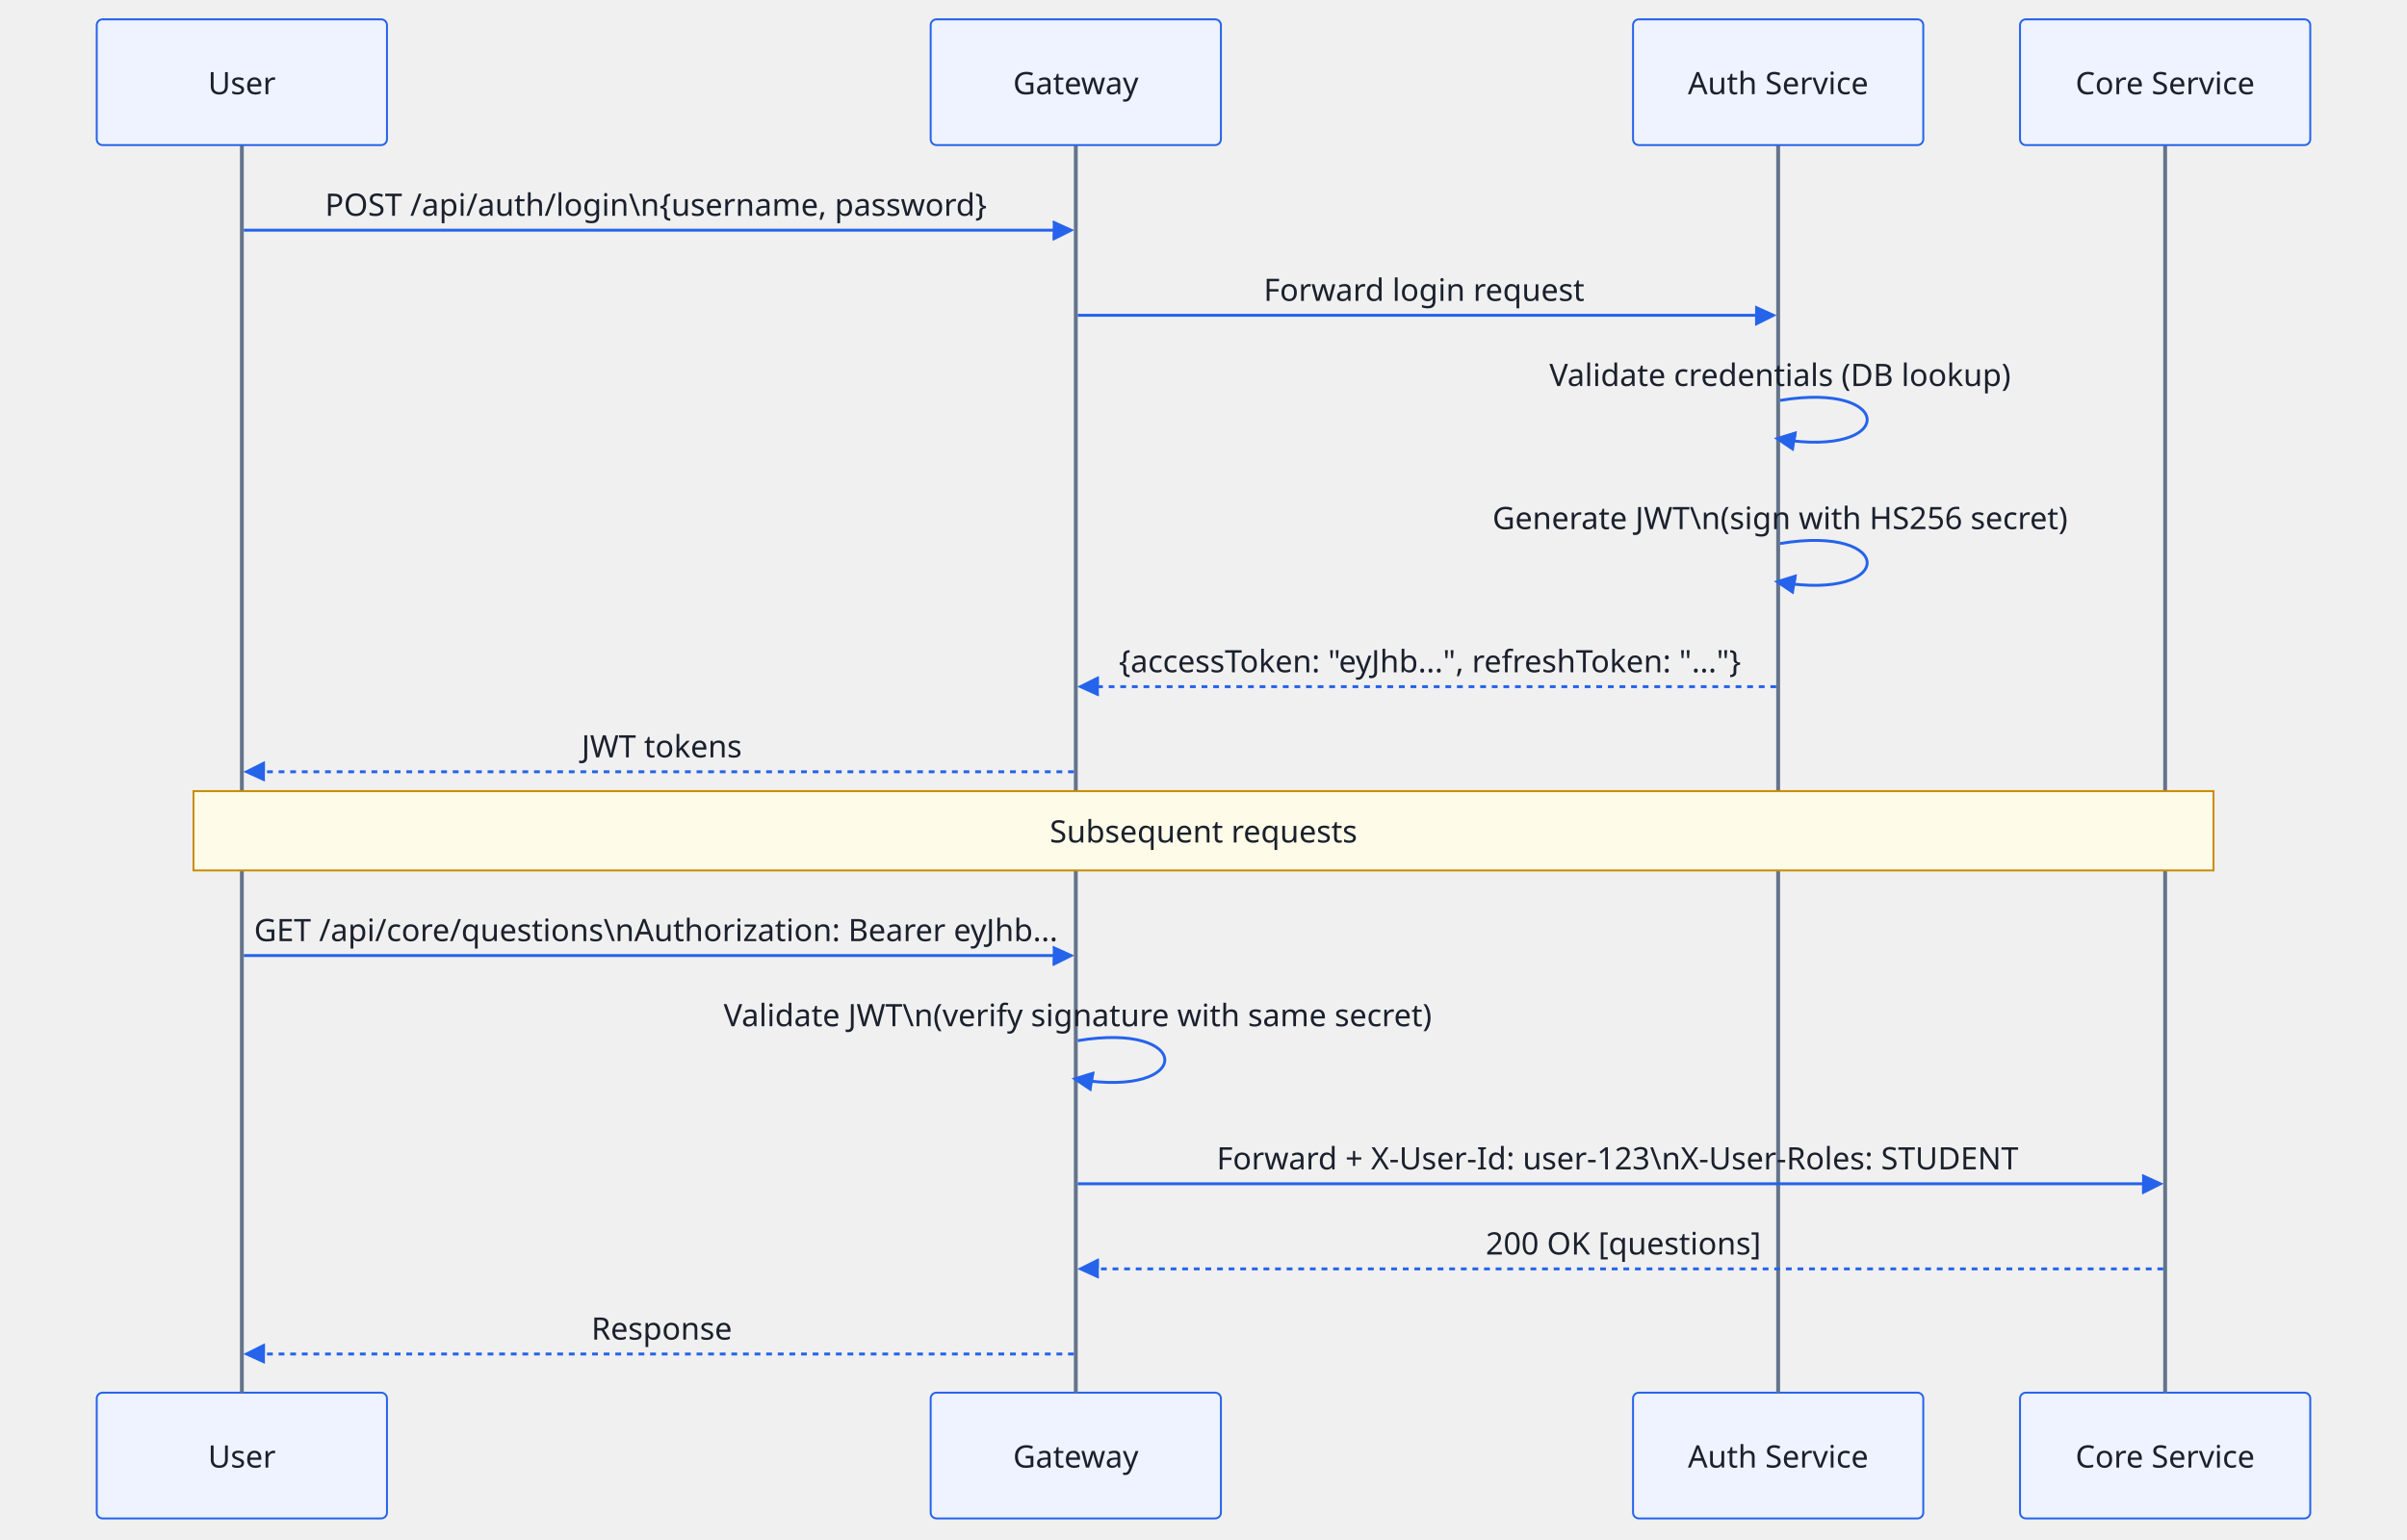
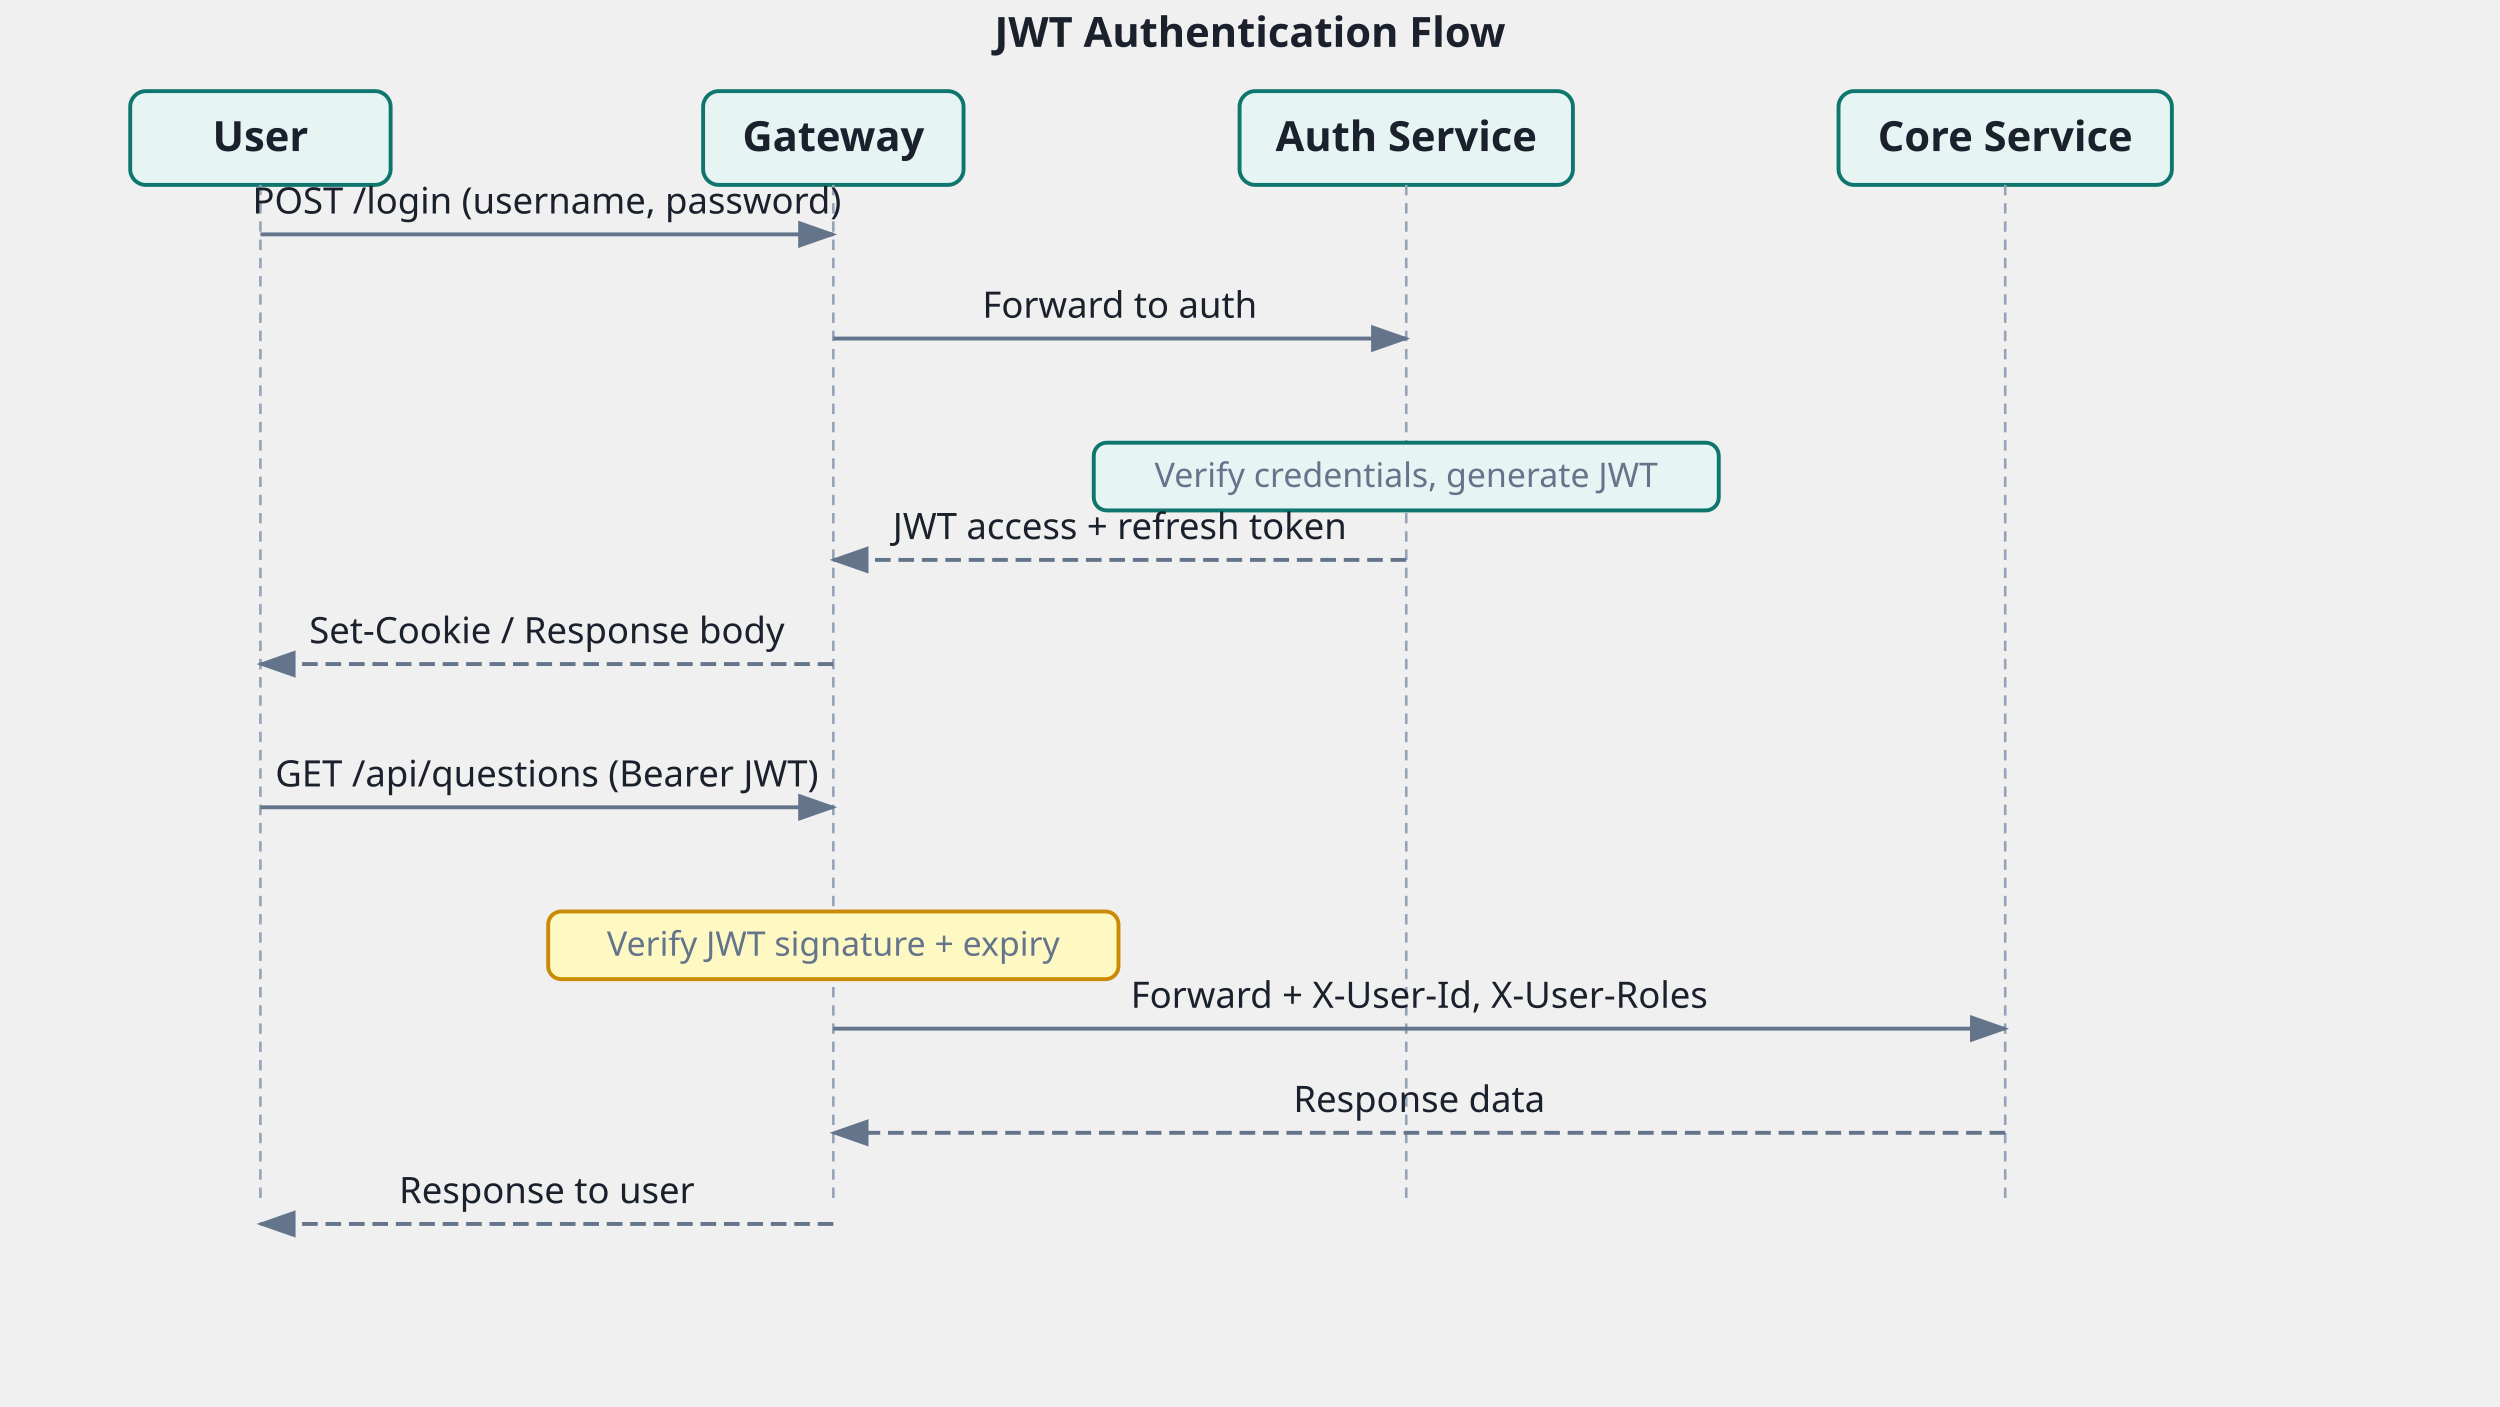
- <svg xmlns="http://www.w3.org/2000/svg" id="my-svg" width="100%" style="max-width: 1244px; background-color: white;" viewBox="-50 -10 1244 796" role="graphics-document document" aria-roledescription="sequence">
-   <g>
-     <rect x="994" y="710" fill="#eaeaea" stroke="#666" width="150" height="65" name="CS" rx="3" ry="3" class="actor actor-bottom" />
-     <text x="1069" y="742.5" dominant-baseline="central" alignment-baseline="central" class="actor actor-box" style="text-anchor: middle; font-size: 16px; font-weight: 400;">
-       <tspan x="1069" dy="0">Core Service</tspan>
-     </text>
-   </g>
-   <g>
-     <rect x="794" y="710" fill="#eaeaea" stroke="#666" width="150" height="65" name="AUTH" rx="3" ry="3" class="actor actor-bottom" />
-     <text x="869" y="742.5" dominant-baseline="central" alignment-baseline="central" class="actor actor-box" style="text-anchor: middle; font-size: 16px; font-weight: 400;">
-       <tspan x="869" dy="0">Auth Service</tspan>
-     </text>
-   </g>
-   <g>
-     <rect x="431" y="710" fill="#eaeaea" stroke="#666" width="150" height="65" name="GW" rx="3" ry="3" class="actor actor-bottom" />
-     <text x="506" y="742.5" dominant-baseline="central" alignment-baseline="central" class="actor actor-box" style="text-anchor: middle; font-size: 16px; font-weight: 400;">
-       <tspan x="506" dy="0">Gateway</tspan>
-     </text>
-   </g>
-   <g>
-     <rect x="0" y="710" fill="#eaeaea" stroke="#666" width="150" height="65" name="U" rx="3" ry="3" class="actor actor-bottom" />
-     <text x="75" y="742.5" dominant-baseline="central" alignment-baseline="central" class="actor actor-box" style="text-anchor: middle; font-size: 16px; font-weight: 400;">
-       <tspan x="75" dy="0">User</tspan>
-     </text>
-   </g>
-   <g>
-     <line id="actor3" x1="1069" y1="65" x2="1069" y2="710" class="actor-line 200" stroke-width="0.5px" stroke="#999" name="CS" data-et="life-line" data-id="CS" />
-     <g id="root-3" data-et="participant" data-type="participant" data-id="CS">
-       <rect x="994" y="0" fill="#eaeaea" stroke="#666" width="150" height="65" name="CS" rx="3" ry="3" class="actor actor-top" />
-       <text x="1069" y="32.5" dominant-baseline="central" alignment-baseline="central" class="actor actor-box" style="text-anchor: middle; font-size: 16px; font-weight: 400;">
-         <tspan x="1069" dy="0">Core Service</tspan>
-       </text>
-     </g>
-   </g>
-   <g>
-     <line id="actor2" x1="869" y1="65" x2="869" y2="710" class="actor-line 200" stroke-width="0.5px" stroke="#999" name="AUTH" data-et="life-line" data-id="AUTH" />
-     <g id="root-2" data-et="participant" data-type="participant" data-id="AUTH">
-       <rect x="794" y="0" fill="#eaeaea" stroke="#666" width="150" height="65" name="AUTH" rx="3" ry="3" class="actor actor-top" />
-       <text x="869" y="32.5" dominant-baseline="central" alignment-baseline="central" class="actor actor-box" style="text-anchor: middle; font-size: 16px; font-weight: 400;">
-         <tspan x="869" dy="0">Auth Service</tspan>
-       </text>
-     </g>
-   </g>
-   <g>
-     <line id="actor1" x1="506" y1="65" x2="506" y2="710" class="actor-line 200" stroke-width="0.5px" stroke="#999" name="GW" data-et="life-line" data-id="GW" />
-     <g id="root-1" data-et="participant" data-type="participant" data-id="GW">
-       <rect x="431" y="0" fill="#eaeaea" stroke="#666" width="150" height="65" name="GW" rx="3" ry="3" class="actor actor-top" />
-       <text x="506" y="32.5" dominant-baseline="central" alignment-baseline="central" class="actor actor-box" style="text-anchor: middle; font-size: 16px; font-weight: 400;">
-         <tspan x="506" dy="0">Gateway</tspan>
-       </text>
-     </g>
-   </g>
-   <g>
-     <line id="actor0" x1="75" y1="65" x2="75" y2="710" class="actor-line 200" stroke-width="0.5px" stroke="#999" name="U" data-et="life-line" data-id="U" />
-     <g id="root-0" data-et="participant" data-type="participant" data-id="U">
-       <rect x="0" y="0" fill="#eaeaea" stroke="#666" width="150" height="65" name="U" rx="3" ry="3" class="actor actor-top" />
-       <text x="75" y="32.5" dominant-baseline="central" alignment-baseline="central" class="actor actor-box" style="text-anchor: middle; font-size: 16px; font-weight: 400;">
-         <tspan x="75" dy="0">User</tspan>
-       </text>
-     </g>
-   </g>
-   <style>#my-svg{font-family:'Segoe UI',system-ui,-apple-system,sans-serif;font-size:14px;fill:#1a202c;}@keyframes edge-animation-frame{from{stroke-dashoffset:0;}}@keyframes dash{to{stroke-dashoffset:0;}}#my-svg .edge-animation-slow{stroke-dasharray:9,5!important;stroke-dashoffset:900;animation:dash 50s linear infinite;stroke-linecap:round;}#my-svg .edge-animation-fast{stroke-dasharray:9,5!important;stroke-dashoffset:900;animation:dash 20s linear infinite;stroke-linecap:round;}#my-svg .error-icon{fill:#fef3e2;}#my-svg .error-text{fill:#1a202c;stroke:#1a202c;}#my-svg .edge-thickness-normal{stroke-width:1px;}#my-svg .edge-thickness-thick{stroke-width:3.5px;}#my-svg .edge-pattern-solid{stroke-dasharray:0;}#my-svg .edge-thickness-invisible{stroke-width:0;fill:none;}#my-svg .edge-pattern-dashed{stroke-dasharray:3;}#my-svg .edge-pattern-dotted{stroke-dasharray:2;}#my-svg .marker{fill:#64748b;stroke:#64748b;}#my-svg .marker.cross{stroke:#64748b;}#my-svg svg{font-family:'Segoe UI',system-ui,-apple-system,sans-serif;font-size:14px;}#my-svg p{margin:0;}#my-svg .actor{stroke:#2563eb;fill:#eff3ff;stroke-width:1;}#my-svg rect.actor.outer-path[data-look="neo"]{filter:drop-shadow( 1px 2px 2px rgba(185,185,185,1));}#my-svg rect.note[data-look="neo"]{stroke:#ca8a04;fill:#fefce8;filter:drop-shadow( 1px 2px 2px rgba(185,185,185,1));}#my-svg text.actor&gt;tspan{fill:#1a202c;stroke:none;}#my-svg .actor-line{stroke:#64748b;}#my-svg .innerArc{stroke-width:1.5;stroke-dasharray:none;}#my-svg .messageLine0{stroke-width:1.5;stroke-dasharray:none;stroke:#2563eb;}#my-svg .messageLine1{stroke-width:1.5;stroke-dasharray:2,2;stroke:#2563eb;}#my-svg [id$="-arrowhead"] path{fill:#2563eb;stroke:#2563eb;}#my-svg .sequenceNumber{fill:#ffffff;}#my-svg [id$="-sequencenumber"]{fill:#2563eb;}#my-svg [id$="-crosshead"] path{fill:#2563eb;stroke:#2563eb;}#my-svg .messageText{fill:#1a202c;stroke:none;}#my-svg .labelBox{stroke:#94a3b8;fill:#f8fafc;filter:none;}#my-svg .labelText,#my-svg .labelText&gt;tspan{fill:#1a202c;stroke:none;}#my-svg .loopText,#my-svg .loopText&gt;tspan{fill:#1a202c;stroke:none;}#my-svg .loopLine{stroke-width:2px;stroke-dasharray:2,2;stroke:#94a3b8;fill:#94a3b8;}#my-svg .note{stroke:#ca8a04;fill:#fefce8;}#my-svg .noteText,#my-svg .noteText&gt;tspan{fill:#1a202c;stroke:none;font-weight:normal;}#my-svg .activation0{fill:#dbeafe;stroke:#3b82f6;}#my-svg .activation1{fill:#dbeafe;stroke:#3b82f6;}#my-svg .activation2{fill:#dbeafe;stroke:#3b82f6;}#my-svg .actorPopupMenu{position:absolute;}#my-svg .actorPopupMenuPanel{position:absolute;fill:#eff3ff;box-shadow:0px 8px 16px 0px rgba(0,0,0,0.2);filter:drop-shadow(3px 5px 2px rgb(0 0 0 / 0.4));}#my-svg .actor-man circle,#my-svg line{fill:#eff3ff;stroke-width:2px;}#my-svg g rect.rect{filter:drop-shadow( 1px 2px 2px rgba(185,185,185,1));stroke:#94a3b8;}#my-svg .node .neo-node{stroke:#94a3b8;}#my-svg [data-look="neo"].node rect,#my-svg [data-look="neo"].cluster rect,#my-svg [data-look="neo"].node polygon{stroke:url(#my-svg-gradient);filter:drop-shadow( 1px 2px 2px rgba(185,185,185,1));}#my-svg [data-look="neo"].node path{stroke:url(#my-svg-gradient);stroke-width:1px;}#my-svg [data-look="neo"].node .outer-path{filter:drop-shadow( 1px 2px 2px rgba(185,185,185,1));}#my-svg [data-look="neo"].node .neo-line path{stroke:#94a3b8;filter:none;}#my-svg [data-look="neo"].node circle{stroke:url(#my-svg-gradient);filter:drop-shadow( 1px 2px 2px rgba(185,185,185,1));}#my-svg [data-look="neo"].node circle .state-start{fill:#000000;}#my-svg [data-look="neo"].icon-shape .icon{fill:url(#my-svg-gradient);filter:drop-shadow( 1px 2px 2px rgba(185,185,185,1));}#my-svg [data-look="neo"].icon-shape .icon-neo path{stroke:url(#my-svg-gradient);filter:drop-shadow( 1px 2px 2px rgba(185,185,185,1));}#my-svg :root{--mermaid-font-family:"trebuchet ms",verdana,arial,sans-serif;}</style>
-   <g />
+ <svg xmlns="http://www.w3.org/2000/svg" viewBox="0 0 960 540" width="100%" height="100%">
  <defs>
-     <symbol id="my-svg-computer" width="24" height="24">
-       <path transform="scale(.5)" d="M2 2v13h20v-13h-20zm18 11h-16v-9h16v9zm-10.228 6l.466-1h3.524l.467 1h-4.457zm14.228 3h-24l2-6h2.104l-1.33 4h18.45l-1.297-4h2.073l2 6zm-5-10h-14v-7h14v7z" />
-     </symbol>
-   </defs>
-   <defs>
-     <symbol id="my-svg-database" fill-rule="evenodd" clip-rule="evenodd">
-       <path transform="scale(.5)" d="M12.258.001l.256.004.255.005.253.008.251.01.249.012.247.015.246.016.242.019.241.02.239.023.236.024.233.027.231.028.229.031.225.032.223.034.22.036.217.038.214.04.211.041.208.043.205.045.201.046.198.048.194.05.191.051.187.053.183.054.18.056.175.057.172.059.168.06.163.061.16.063.155.064.15.066.074.033.073.033.071.034.07.034.069.035.068.035.067.035.066.035.064.036.064.036.062.036.06.036.06.037.058.037.058.037.055.038.055.038.053.038.052.038.051.039.05.039.048.039.047.039.045.04.044.04.043.04.041.04.04.041.039.041.037.041.036.041.034.041.033.042.032.042.03.042.029.042.027.042.026.043.024.043.023.043.021.043.02.043.018.044.017.043.015.044.013.044.012.044.011.045.009.044.007.045.006.045.004.045.002.045.001.045v17l-.001.045-.002.045-.004.045-.006.045-.007.045-.009.044-.011.045-.012.044-.013.044-.015.044-.017.043-.018.044-.02.043-.021.043-.023.043-.024.043-.026.043-.027.042-.029.042-.03.042-.032.042-.033.042-.034.041-.036.041-.037.041-.039.041-.04.041-.041.04-.043.04-.044.04-.045.04-.047.039-.048.039-.05.039-.051.039-.052.038-.053.038-.055.038-.055.038-.058.037-.058.037-.06.037-.06.036-.062.036-.064.036-.064.036-.066.035-.067.035-.068.035-.069.035-.07.034-.071.034-.073.033-.074.033-.15.066-.155.064-.16.063-.163.061-.168.06-.172.059-.175.057-.18.056-.183.054-.187.053-.191.051-.194.05-.198.048-.201.046-.205.045-.208.043-.211.041-.214.04-.217.038-.22.036-.223.034-.225.032-.229.031-.231.028-.233.027-.236.024-.239.023-.241.02-.242.019-.246.016-.247.015-.249.012-.251.01-.253.008-.255.005-.256.004-.258.001-.258-.001-.256-.004-.255-.005-.253-.008-.251-.01-.249-.012-.247-.015-.245-.016-.243-.019-.241-.02-.238-.023-.236-.024-.234-.027-.231-.028-.228-.031-.226-.032-.223-.034-.22-.036-.217-.038-.214-.04-.211-.041-.208-.043-.204-.045-.201-.046-.198-.048-.195-.05-.19-.051-.187-.053-.184-.054-.179-.056-.176-.057-.172-.059-.167-.06-.164-.061-.159-.063-.155-.064-.151-.066-.074-.033-.072-.033-.072-.034-.07-.034-.069-.035-.068-.035-.067-.035-.066-.035-.064-.036-.063-.036-.062-.036-.061-.036-.06-.037-.058-.037-.057-.037-.056-.038-.055-.038-.053-.038-.052-.038-.051-.039-.049-.039-.049-.039-.046-.039-.046-.04-.044-.04-.043-.04-.041-.04-.04-.041-.039-.041-.037-.041-.036-.041-.034-.041-.033-.042-.032-.042-.03-.042-.029-.042-.027-.042-.026-.043-.024-.043-.023-.043-.021-.043-.02-.043-.018-.044-.017-.043-.015-.044-.013-.044-.012-.044-.011-.045-.009-.044-.007-.045-.006-.045-.004-.045-.002-.045-.001-.045v-17l.001-.045.002-.045.004-.045.006-.045.007-.045.009-.044.011-.045.012-.044.013-.044.015-.044.017-.043.018-.044.02-.043.021-.043.023-.043.024-.043.026-.043.027-.042.029-.042.03-.042.032-.042.033-.042.034-.041.036-.041.037-.041.039-.041.04-.041.041-.04.043-.04.044-.04.046-.04.046-.039.049-.039.049-.039.051-.039.052-.038.053-.038.055-.038.056-.038.057-.037.058-.037.06-.037.061-.036.062-.036.063-.036.064-.036.066-.035.067-.035.068-.035.069-.035.07-.034.072-.034.072-.033.074-.033.151-.066.155-.064.159-.063.164-.061.167-.06.172-.059.176-.057.179-.056.184-.054.187-.053.19-.051.195-.05.198-.048.201-.046.204-.045.208-.043.211-.041.214-.04.217-.038.22-.036.223-.034.226-.032.228-.031.231-.028.234-.027.236-.024.238-.023.241-.02.243-.019.245-.016.247-.015.249-.012.251-.01.253-.008.255-.005.256-.004.258-.001.258.001zm-9.258 20.499v.01l.001.021.003.021.004.022.005.021.006.022.007.022.009.023.01.022.011.023.012.023.013.023.015.023.016.024.017.023.018.024.019.024.021.024.022.025.023.024.024.025.052.049.056.05.061.051.066.051.07.051.075.051.079.052.084.052.088.052.092.052.097.052.102.051.105.052.11.052.114.051.119.051.123.051.127.05.131.05.135.05.139.048.144.049.147.047.152.047.155.047.16.045.163.045.167.043.171.043.176.041.178.041.183.039.187.039.19.037.194.035.197.035.202.033.204.031.209.03.212.029.216.027.219.025.222.024.226.021.23.02.233.018.236.016.24.015.243.012.246.01.249.008.253.005.256.004.259.001.26-.001.257-.004.254-.005.25-.008.247-.011.244-.012.241-.014.237-.016.233-.018.231-.021.226-.021.224-.024.22-.026.216-.027.212-.028.21-.031.205-.031.202-.034.198-.034.194-.036.191-.037.187-.039.183-.04.179-.04.175-.042.172-.043.168-.044.163-.045.16-.046.155-.046.152-.047.148-.048.143-.049.139-.049.136-.05.131-.05.126-.05.123-.051.118-.052.114-.051.11-.052.106-.052.101-.052.096-.052.092-.052.088-.053.083-.051.079-.052.074-.052.07-.051.065-.051.06-.051.056-.05.051-.05.023-.024.023-.025.021-.024.02-.024.019-.024.018-.024.017-.024.015-.023.014-.024.013-.023.012-.023.01-.023.01-.022.008-.022.006-.022.006-.022.004-.022.004-.021.001-.021.001-.021v-4.127l-.077.055-.08.053-.083.054-.085.053-.087.052-.09.052-.093.051-.095.05-.097.05-.1.049-.102.049-.105.048-.106.047-.109.047-.111.046-.114.045-.115.045-.118.044-.12.043-.122.042-.124.042-.126.041-.128.04-.13.04-.132.038-.134.038-.135.037-.138.037-.139.035-.142.035-.143.034-.144.033-.147.032-.148.031-.15.03-.151.03-.153.029-.154.027-.156.027-.158.026-.159.025-.161.024-.162.023-.163.022-.165.021-.166.02-.167.019-.169.018-.169.017-.171.016-.173.015-.173.014-.175.013-.175.012-.177.011-.178.01-.179.008-.179.008-.181.006-.182.005-.182.004-.184.003-.184.002h-.37l-.184-.002-.184-.003-.182-.004-.182-.005-.181-.006-.179-.008-.179-.008-.178-.01-.176-.011-.176-.012-.175-.013-.173-.014-.172-.015-.171-.016-.17-.017-.169-.018-.167-.019-.166-.02-.165-.021-.163-.022-.162-.023-.161-.024-.159-.025-.157-.026-.156-.027-.155-.027-.153-.029-.151-.03-.15-.03-.148-.031-.146-.032-.145-.033-.143-.034-.141-.035-.14-.035-.137-.037-.136-.037-.134-.038-.132-.038-.13-.04-.128-.04-.126-.041-.124-.042-.122-.042-.12-.044-.117-.043-.116-.045-.113-.045-.112-.046-.109-.047-.106-.047-.105-.048-.102-.049-.1-.049-.097-.05-.095-.05-.093-.052-.09-.051-.087-.052-.085-.053-.083-.054-.08-.054-.077-.054v4.127zm0-5.654v.011l.001.021.003.021.004.021.005.022.006.022.007.022.009.022.01.022.011.023.012.023.013.023.015.024.016.023.017.024.018.024.019.024.021.024.022.024.023.025.024.024.052.05.056.05.061.05.066.051.07.051.075.052.079.051.084.052.088.052.092.052.097.052.102.052.105.052.11.051.114.051.119.052.123.05.127.051.131.05.135.049.139.049.144.048.147.048.152.047.155.046.16.045.163.045.167.044.171.042.176.042.178.04.183.04.187.038.19.037.194.036.197.034.202.033.204.032.209.03.212.028.216.027.219.025.222.024.226.022.23.02.233.018.236.016.24.014.243.012.246.01.249.008.253.006.256.003.259.001.26-.001.257-.003.254-.006.25-.008.247-.01.244-.012.241-.015.237-.016.233-.018.231-.02.226-.022.224-.024.22-.025.216-.027.212-.029.21-.03.205-.032.202-.033.198-.035.194-.036.191-.037.187-.039.183-.039.179-.041.175-.042.172-.043.168-.044.163-.045.16-.045.155-.047.152-.047.148-.048.143-.048.139-.05.136-.049.131-.05.126-.051.123-.051.118-.051.114-.052.11-.052.106-.052.101-.052.096-.052.092-.052.088-.052.083-.052.079-.052.074-.051.07-.052.065-.051.06-.05.056-.051.051-.049.023-.025.023-.024.021-.025.02-.024.019-.024.018-.024.017-.024.015-.023.014-.023.013-.024.012-.022.01-.023.01-.023.008-.022.006-.022.006-.022.004-.021.004-.022.001-.021.001-.021v-4.139l-.077.054-.08.054-.083.054-.085.052-.087.053-.09.051-.093.051-.095.051-.097.05-.1.049-.102.049-.105.048-.106.047-.109.047-.111.046-.114.045-.115.044-.118.044-.12.044-.122.042-.124.042-.126.041-.128.04-.13.039-.132.039-.134.038-.135.037-.138.036-.139.036-.142.035-.143.033-.144.033-.147.033-.148.031-.15.03-.151.03-.153.028-.154.028-.156.027-.158.026-.159.025-.161.024-.162.023-.163.022-.165.021-.166.02-.167.019-.169.018-.169.017-.171.016-.173.015-.173.014-.175.013-.175.012-.177.011-.178.009-.179.009-.179.007-.181.007-.182.005-.182.004-.184.003-.184.002h-.37l-.184-.002-.184-.003-.182-.004-.182-.005-.181-.007-.179-.007-.179-.009-.178-.009-.176-.011-.176-.012-.175-.013-.173-.014-.172-.015-.171-.016-.17-.017-.169-.018-.167-.019-.166-.02-.165-.021-.163-.022-.162-.023-.161-.024-.159-.025-.157-.026-.156-.027-.155-.028-.153-.028-.151-.03-.15-.03-.148-.031-.146-.033-.145-.033-.143-.033-.141-.035-.14-.036-.137-.036-.136-.037-.134-.038-.132-.039-.13-.039-.128-.04-.126-.041-.124-.042-.122-.043-.12-.043-.117-.044-.116-.044-.113-.046-.112-.046-.109-.046-.106-.047-.105-.048-.102-.049-.1-.049-.097-.05-.095-.051-.093-.051-.09-.051-.087-.053-.085-.052-.083-.054-.08-.054-.077-.054v4.139zm0-5.666v.011l.001.02.003.022.004.021.005.022.006.021.007.022.009.023.01.022.011.023.012.023.013.023.015.023.016.024.017.024.018.023.019.024.021.025.022.024.023.024.024.025.052.05.056.05.061.05.066.051.07.051.075.052.079.051.084.052.088.052.092.052.097.052.102.052.105.051.11.052.114.051.119.051.123.051.127.05.131.05.135.05.139.049.144.048.147.048.152.047.155.046.16.045.163.045.167.043.171.043.176.042.178.04.183.04.187.038.19.037.194.036.197.034.202.033.204.032.209.03.212.028.216.027.219.025.222.024.226.021.23.02.233.018.236.017.24.014.243.012.246.01.249.008.253.006.256.003.259.001.26-.001.257-.003.254-.006.25-.008.247-.01.244-.013.241-.014.237-.016.233-.018.231-.02.226-.022.224-.024.22-.025.216-.027.212-.029.21-.03.205-.032.202-.033.198-.035.194-.036.191-.037.187-.039.183-.039.179-.041.175-.042.172-.043.168-.044.163-.045.16-.045.155-.047.152-.047.148-.048.143-.049.139-.049.136-.049.131-.051.126-.05.123-.051.118-.052.114-.051.11-.052.106-.052.101-.052.096-.052.092-.052.088-.052.083-.052.079-.052.074-.052.07-.051.065-.051.06-.051.056-.05.051-.049.023-.025.023-.025.021-.024.02-.024.019-.024.018-.024.017-.024.015-.023.014-.024.013-.023.012-.023.01-.022.01-.023.008-.022.006-.022.006-.022.004-.022.004-.021.001-.021.001-.021v-4.153l-.077.054-.08.054-.083.053-.085.053-.087.053-.09.051-.093.051-.095.051-.097.05-.1.049-.102.048-.105.048-.106.048-.109.046-.111.046-.114.046-.115.044-.118.044-.12.043-.122.043-.124.042-.126.041-.128.04-.13.039-.132.039-.134.038-.135.037-.138.036-.139.036-.142.034-.143.034-.144.033-.147.032-.148.032-.15.03-.151.03-.153.028-.154.028-.156.027-.158.026-.159.024-.161.024-.162.023-.163.023-.165.021-.166.02-.167.019-.169.018-.169.017-.171.016-.173.015-.173.014-.175.013-.175.012-.177.01-.178.01-.179.009-.179.007-.181.006-.182.006-.182.004-.184.003-.184.001-.185.001-.185-.001-.184-.001-.184-.003-.182-.004-.182-.006-.181-.006-.179-.007-.179-.009-.178-.01-.176-.01-.176-.012-.175-.013-.173-.014-.172-.015-.171-.016-.17-.017-.169-.018-.167-.019-.166-.02-.165-.021-.163-.023-.162-.023-.161-.024-.159-.024-.157-.026-.156-.027-.155-.028-.153-.028-.151-.03-.15-.03-.148-.032-.146-.032-.145-.033-.143-.034-.141-.034-.14-.036-.137-.036-.136-.037-.134-.038-.132-.039-.13-.039-.128-.041-.126-.041-.124-.041-.122-.043-.12-.043-.117-.044-.116-.044-.113-.046-.112-.046-.109-.046-.106-.048-.105-.048-.102-.048-.1-.05-.097-.049-.095-.051-.093-.051-.09-.052-.087-.052-.085-.053-.083-.053-.08-.054-.077-.054v4.153zm8.74-8.179l-.257.004-.254.005-.25.008-.247.011-.244.012-.241.014-.237.016-.233.018-.231.021-.226.022-.224.023-.22.026-.216.027-.212.028-.21.031-.205.032-.202.033-.198.034-.194.036-.191.038-.187.038-.183.04-.179.041-.175.042-.172.043-.168.043-.163.045-.16.046-.155.046-.152.048-.148.048-.143.048-.139.049-.136.05-.131.05-.126.051-.123.051-.118.051-.114.052-.11.052-.106.052-.101.052-.096.052-.092.052-.088.052-.083.052-.079.052-.074.051-.07.052-.065.051-.06.05-.056.05-.051.05-.023.025-.023.024-.021.024-.02.025-.019.024-.018.024-.017.023-.015.024-.014.023-.013.023-.012.023-.01.023-.01.022-.008.022-.006.023-.006.021-.004.022-.004.021-.001.021-.001.021.001.021.001.021.004.021.004.022.006.021.006.023.008.022.01.022.01.023.012.023.013.023.014.023.015.024.017.023.018.024.019.024.02.025.021.024.023.024.023.025.051.05.056.05.06.05.065.051.07.052.074.051.079.052.083.052.088.052.092.052.096.052.101.052.106.052.11.052.114.052.118.051.123.051.126.051.131.05.136.05.139.049.143.048.148.048.152.048.155.046.16.046.163.045.168.043.172.043.175.042.179.041.183.04.187.038.191.038.194.036.198.034.202.033.205.032.21.031.212.028.216.027.22.026.224.023.226.022.231.021.233.018.237.016.241.014.244.012.247.011.25.008.254.005.257.004.26.001.26-.001.257-.004.254-.005.25-.008.247-.011.244-.012.241-.014.237-.016.233-.018.231-.021.226-.022.224-.023.22-.026.216-.027.212-.028.21-.031.205-.032.202-.033.198-.034.194-.036.191-.038.187-.038.183-.04.179-.041.175-.042.172-.043.168-.043.163-.045.16-.046.155-.046.152-.048.148-.048.143-.048.139-.049.136-.05.131-.05.126-.051.123-.051.118-.051.114-.052.11-.052.106-.052.101-.052.096-.052.092-.052.088-.052.083-.052.079-.052.074-.051.07-.052.065-.051.06-.05.056-.05.051-.05.023-.025.023-.024.021-.024.02-.025.019-.024.018-.024.017-.023.015-.024.014-.023.013-.023.012-.023.01-.023.01-.022.008-.022.006-.023.006-.021.004-.022.004-.021.001-.021.001-.021-.001-.021-.001-.021-.004-.021-.004-.022-.006-.021-.006-.023-.008-.022-.01-.022-.01-.023-.012-.023-.013-.023-.014-.023-.015-.024-.017-.023-.018-.024-.019-.024-.02-.025-.021-.024-.023-.024-.023-.025-.051-.05-.056-.05-.06-.05-.065-.051-.07-.052-.074-.051-.079-.052-.083-.052-.088-.052-.092-.052-.096-.052-.101-.052-.106-.052-.11-.052-.114-.052-.118-.051-.123-.051-.126-.051-.131-.05-.136-.05-.139-.049-.143-.048-.148-.048-.152-.048-.155-.046-.16-.046-.163-.045-.168-.043-.172-.043-.175-.042-.179-.041-.183-.04-.187-.038-.191-.038-.194-.036-.198-.034-.202-.033-.205-.032-.21-.031-.212-.028-.216-.027-.22-.026-.224-.023-.226-.022-.231-.021-.233-.018-.237-.016-.241-.014-.244-.012-.247-.011-.25-.008-.254-.005-.257-.004-.26-.001-.26.001z" />
-     </symbol>
-   </defs>
-   <defs>
-     <symbol id="my-svg-clock" width="24" height="24">
-       <path transform="scale(.5)" d="M12 2c5.514 0 10 4.486 10 10s-4.486 10-10 10-10-4.486-10-10 4.486-10 10-10zm0-2c-6.627 0-12 5.373-12 12s5.373 12 12 12 12-5.373 12-12-5.373-12-12-12zm5.848 12.459c.202.038.202.333.001.372-1.907.361-6.045 1.111-6.547 1.111-.719 0-1.301-.582-1.301-1.301 0-.512.77-5.447 1.125-7.445.034-.192.312-.181.343.014l.985 6.238 5.394 1.011z" />
-     </symbol>
-   </defs>
-   <defs>
-     <marker id="my-svg-arrowhead" refX="7.9" refY="5" markerUnits="userSpaceOnUse" markerWidth="12" markerHeight="12" orient="auto-start-reverse">
-       <path d="M -1 0 L 10 5 L 0 10 z" />
+     <marker id="arrowhead" markerWidth="10" markerHeight="7" refX="9" refY="3.5" orient="auto">
+       <polygon points="0 0, 10 3.5, 0 7" fill="#64748b" />
+     </marker>
+     <marker id="arrowhead-danger" markerWidth="10" markerHeight="7" refX="9" refY="3.5" orient="auto">
+       <polygon points="0 0, 10 3.5, 0 7" fill="#dc2626" />
    </marker>
  </defs>
-   <defs>
-     <marker id="my-svg-crosshead" markerWidth="15" markerHeight="8" orient="auto" refX="4" refY="4.5">
-       <path fill="none" stroke="#000000" stroke-width="1pt" d="M 1,2 L 6,7 M 6,2 L 1,7" style="stroke-dasharray: 0, 0;" />
-     </marker>
-   </defs>
-   <defs>
-     <marker id="my-svg-filled-head" refX="15.5" refY="7" markerWidth="20" markerHeight="28" orient="auto">
-       <path d="M 18,7 L9,13 L14,7 L9,1 Z" />
-     </marker>
-   </defs>
-   <defs>
-     <marker id="my-svg-sequencenumber" refX="15" refY="15" markerWidth="60" markerHeight="40" orient="auto">
-       <circle cx="15" cy="15" r="6" />
-     </marker>
-   </defs>
-   <defs>
-     <marker id="my-svg-solidTopArrowHead" refX="7.9" refY="7.25" markerUnits="userSpaceOnUse" markerWidth="12" markerHeight="12" orient="auto-start-reverse">
-       <path d="M 0 0 L 10 8 L 0 8 z" />
-     </marker>
-   </defs>
-   <defs>
-     <marker id="my-svg-solidBottomArrowHead" refX="7.9" refY="0.75" markerUnits="userSpaceOnUse" markerWidth="12" markerHeight="12" orient="auto-start-reverse">
-       <path d="M 0 0 L 10 0 L 0 8 z" />
-     </marker>
-   </defs>
-   <defs>
-     <marker id="my-svg-stickTopArrowHead" refX="7.5" refY="7" markerUnits="userSpaceOnUse" markerWidth="12" markerHeight="12" orient="auto-start-reverse">
-       <path d="M 0 0 L 7 7" stroke="black" stroke-width="1.5" fill="none" />
-     </marker>
-   </defs>
-   <defs>
-     <marker id="my-svg-stickBottomArrowHead" refX="7.5" refY="0" markerUnits="userSpaceOnUse" markerWidth="12" markerHeight="12" orient="auto-start-reverse">
-       <path d="M 0 7 L 7 0" stroke="black" stroke-width="1.5" fill="none" />
-     </marker>
-   </defs>
-   <g data-et="note" data-id="i6">
-     <rect x="50" y="399" fill="#EDF2AE" stroke="#666" width="1044" height="41" class="note" />
-     <text x="572" y="404" text-anchor="middle" dominant-baseline="middle" alignment-baseline="middle" class="noteText" dy="1em" style="font-size: 16px; font-weight: 400;">
-       <tspan x="572">Subsequent requests</tspan>
-     </text>
-   </g>
-   <text x="289" y="80" text-anchor="middle" dominant-baseline="middle" alignment-baseline="middle" class="messageText" dy="1em" style="font-size: 16px; font-weight: 400;">POST /api/auth/login\n{username, password}</text>
-   <line x1="76" y1="109" x2="502" y2="109" class="messageLine0" data-et="message" data-id="i0" data-from="U" data-to="GW" stroke-width="2" stroke="none" marker-end="url(#my-svg-arrowhead)" style="fill: none;" />
-   <text x="686" y="124" text-anchor="middle" dominant-baseline="middle" alignment-baseline="middle" class="messageText" dy="1em" style="font-size: 16px; font-weight: 400;">Forward login request</text>
-   <line x1="507" y1="153" x2="865" y2="153" class="messageLine0" data-et="message" data-id="i1" data-from="GW" data-to="AUTH" stroke-width="2" stroke="none" marker-end="url(#my-svg-arrowhead)" style="fill: none;" />
-   <text x="870" y="168" text-anchor="middle" dominant-baseline="middle" alignment-baseline="middle" class="messageText" dy="1em" style="font-size: 16px; font-weight: 400;">Validate credentials (DB lookup)</text>
-   <path d="M 870,197 C 930,187 930,227 870,217" class="messageLine0" data-et="message" data-id="i2" data-from="AUTH" data-to="AUTH" stroke-width="2" stroke="none" marker-end="url(#my-svg-arrowhead)" style="fill: none;" />
-   <text x="870" y="242" text-anchor="middle" dominant-baseline="middle" alignment-baseline="middle" class="messageText" dy="1em" style="font-size: 16px; font-weight: 400;">Generate JWT\n(sign with HS256 secret)</text>
-   <path d="M 870,271 C 930,261 930,301 870,291" class="messageLine0" data-et="message" data-id="i3" data-from="AUTH" data-to="AUTH" stroke-width="2" stroke="none" marker-end="url(#my-svg-arrowhead)" style="fill: none;" />
-   <text x="689" y="316" text-anchor="middle" dominant-baseline="middle" alignment-baseline="middle" class="messageText" dy="1em" style="font-size: 16px; font-weight: 400;">{accessToken: "eyJhb...", refreshToken: "..."}</text>
-   <line x1="868" y1="345" x2="510" y2="345" class="messageLine1" data-et="message" data-id="i4" data-from="AUTH" data-to="GW" stroke-width="2" stroke="none" marker-end="url(#my-svg-arrowhead)" style="stroke-dasharray: 3, 3; fill: none;" />
-   <text x="292" y="360" text-anchor="middle" dominant-baseline="middle" alignment-baseline="middle" class="messageText" dy="1em" style="font-size: 16px; font-weight: 400;">JWT tokens</text>
-   <line x1="505" y1="389" x2="79" y2="389" class="messageLine1" data-et="message" data-id="i5" data-from="GW" data-to="U" stroke-width="2" stroke="none" marker-end="url(#my-svg-arrowhead)" style="stroke-dasharray: 3, 3; fill: none;" />
-   <text x="289" y="455" text-anchor="middle" dominant-baseline="middle" alignment-baseline="middle" class="messageText" dy="1em" style="font-size: 16px; font-weight: 400;">GET /api/core/questions\nAuthorization: Bearer eyJhb...</text>
-   <line x1="76" y1="484" x2="502" y2="484" class="messageLine0" data-et="message" data-id="i7" data-from="U" data-to="GW" stroke-width="2" stroke="none" marker-end="url(#my-svg-arrowhead)" style="fill: none;" />
-   <text x="507" y="499" text-anchor="middle" dominant-baseline="middle" alignment-baseline="middle" class="messageText" dy="1em" style="font-size: 16px; font-weight: 400;">Validate JWT\n(verify signature with same secret)</text>
-   <path d="M 507,528 C 567,518 567,558 507,548" class="messageLine0" data-et="message" data-id="i8" data-from="GW" data-to="GW" stroke-width="2" stroke="none" marker-end="url(#my-svg-arrowhead)" style="fill: none;" />
-   <text x="786" y="573" text-anchor="middle" dominant-baseline="middle" alignment-baseline="middle" class="messageText" dy="1em" style="font-size: 16px; font-weight: 400;">Forward + X-User-Id: user-123\nX-User-Roles: STUDENT</text>
-   <line x1="507" y1="602" x2="1065" y2="602" class="messageLine0" data-et="message" data-id="i9" data-from="GW" data-to="CS" stroke-width="2" stroke="none" marker-end="url(#my-svg-arrowhead)" style="fill: none;" />
-   <text x="789" y="617" text-anchor="middle" dominant-baseline="middle" alignment-baseline="middle" class="messageText" dy="1em" style="font-size: 16px; font-weight: 400;">200 OK [questions]</text>
-   <line x1="1068" y1="646" x2="510" y2="646" class="messageLine1" data-et="message" data-id="i10" data-from="CS" data-to="GW" stroke-width="2" stroke="none" marker-end="url(#my-svg-arrowhead)" style="stroke-dasharray: 3, 3; fill: none;" />
-   <text x="292" y="661" text-anchor="middle" dominant-baseline="middle" alignment-baseline="middle" class="messageText" dy="1em" style="font-size: 16px; font-weight: 400;">Response</text>
-   <line x1="505" y1="690" x2="79" y2="690" class="messageLine1" data-et="message" data-id="i11" data-from="GW" data-to="U" stroke-width="2" stroke="none" marker-end="url(#my-svg-arrowhead)" style="stroke-dasharray: 3, 3; fill: none;" />
+   <style>
+     text {
+       font-family: 'Segoe UI', system-ui, -apple-system, sans-serif;
+       font-size: 14px;
+       fill: #1a202c;
+     }
+     .title { font-weight: bold; font-size: 16px; }
+     .small { font-size: 12px; }
+     .subtitle { font-size: 13px; fill: #64748b; }
+     .mono { font-family: 'Consolas', 'DejaVu Sans Mono', monospace; font-size: 12px; }
+ 
+     .cluster { fill: #f8fafc; stroke: #94a3b8; stroke-width: 1.5; stroke-dasharray: 6 3; }
+     .service { fill: #e6f4f3; stroke: #0f766e; stroke-width: 1.5; }
+     .storage { fill: #dbeafe; stroke: #2563eb; stroke-width: 1.5; }
+     .event   { fill: #fef9c3;   stroke: #ca8a04;   stroke-width: 1.5; }
+     .success { fill: #dcfce7; stroke: #16a34a; stroke-width: 1.5; }
+     .danger  { fill: #fee2e2;  stroke: #dc2626;  stroke-width: 1.5; }
+     .warning { fill: #fff7ed; stroke: #ea580c; stroke-width: 1.5; }
+     .info    { fill: #eff6ff;    stroke: #3b82f6;    stroke-width: 1.5; }
+     .highlight { fill: #f5f3ff; stroke: #7c3aed; stroke-width: 1.5; }
+     .legacy  { fill: #f3f4f6;  stroke: #9ca3af;  stroke-width: 1.5; }
+     .note    { fill: #ffffff;     stroke: #cbd5e1;   stroke-width: 1.5; }
+     .step    { fill: #ffffff;     stroke: #94a3b8;         stroke-width: 1.5; }
+ 
+     .arrow {
+       stroke: #64748b; stroke-width: 1.5; fill: none;
+       marker-end: url(#arrowhead);
+     }
+     .arrow-dashed {
+       stroke: #64748b; stroke-width: 1.5; fill: none;
+       stroke-dasharray: 6 3; marker-end: url(#arrowhead);
+     }
+     .arrow-danger {
+       stroke: #dc2626; stroke-width: 2; fill: none;
+       marker-end: url(#arrowhead-danger);
+     }
+     .arrow-bg { fill: #ffffff; opacity: 0.9; }
+     .lifeline {
+       stroke: #94a3b8; stroke-width: 1;
+       stroke-dasharray: 4 3; fill: none;
+     }
+   </style>
+   <text x="480" y="18" text-anchor="middle" class="title">JWT Authentication Flow</text>
+   <rect x="50.0" y="35" width="100" height="36" rx="6" class="service" />
+   <text x="100" y="58" text-anchor="middle" class="title">User</text>
+   <line x1="100" y1="71" x2="100" y2="460" class="lifeline" />
+   <rect x="270.0" y="35" width="100" height="36" rx="6" class="service" />
+   <text x="320" y="58" text-anchor="middle" class="title">Gateway</text>
+   <line x1="320" y1="71" x2="320" y2="460" class="lifeline" />
+   <rect x="476.0" y="35" width="128" height="36" rx="6" class="service" />
+   <text x="540" y="58" text-anchor="middle" class="title">Auth Service</text>
+   <line x1="540" y1="71" x2="540" y2="460" class="lifeline" />
+   <rect x="706.0" y="35" width="128" height="36" rx="6" class="service" />
+   <text x="770" y="58" text-anchor="middle" class="title">Core Service</text>
+   <line x1="770" y1="71" x2="770" y2="460" class="lifeline" />
+   <path d="M 100 90 L 320 90" class="arrow" />
+   <text x="210.0" y="82" text-anchor="middle" font-size="12" fill="#475569">POST /login (username, password)</text>
+   <path d="M 320 130 L 540 130" class="arrow" />
+   <text x="430.0" y="122" text-anchor="middle" font-size="12" fill="#475569">Forward to auth</text>
+   <rect x="420.0" y="170" width="240" height="26" rx="5" class="service" />
+   <text x="540" y="187" text-anchor="middle" class="subtitle">Verify credentials, generate JWT</text>
+   <path d="M 540 215 L 320 215" class="arrow-dashed" />
+   <text x="430.0" y="207" text-anchor="middle" font-size="12" fill="#475569">JWT access + refresh token</text>
+   <path d="M 320 255 L 100 255" class="arrow-dashed" />
+   <text x="210.0" y="247" text-anchor="middle" font-size="12" fill="#475569">Set-Cookie / Response body</text>
+   <path d="M 100 310 L 320 310" class="arrow" />
+   <text x="210.0" y="302" text-anchor="middle" font-size="12" fill="#475569">GET /api/questions (Bearer JWT)</text>
+   <rect x="210.5" y="350" width="219" height="26" rx="5" class="event" />
+   <text x="320" y="367" text-anchor="middle" class="subtitle">Verify JWT signature + expiry</text>
+   <path d="M 320 395 L 770 395" class="arrow" />
+   <text x="545.0" y="387" text-anchor="middle" font-size="12" fill="#475569">Forward + X-User-Id, X-User-Roles</text>
+   <path d="M 770 435 L 320 435" class="arrow-dashed" />
+   <text x="545.0" y="427" text-anchor="middle" font-size="12" fill="#475569">Response data</text>
+   <path d="M 320 470 L 100 470" class="arrow-dashed" />
+   <text x="210.0" y="462" text-anchor="middle" font-size="12" fill="#475569">Response to user</text>
</svg>
